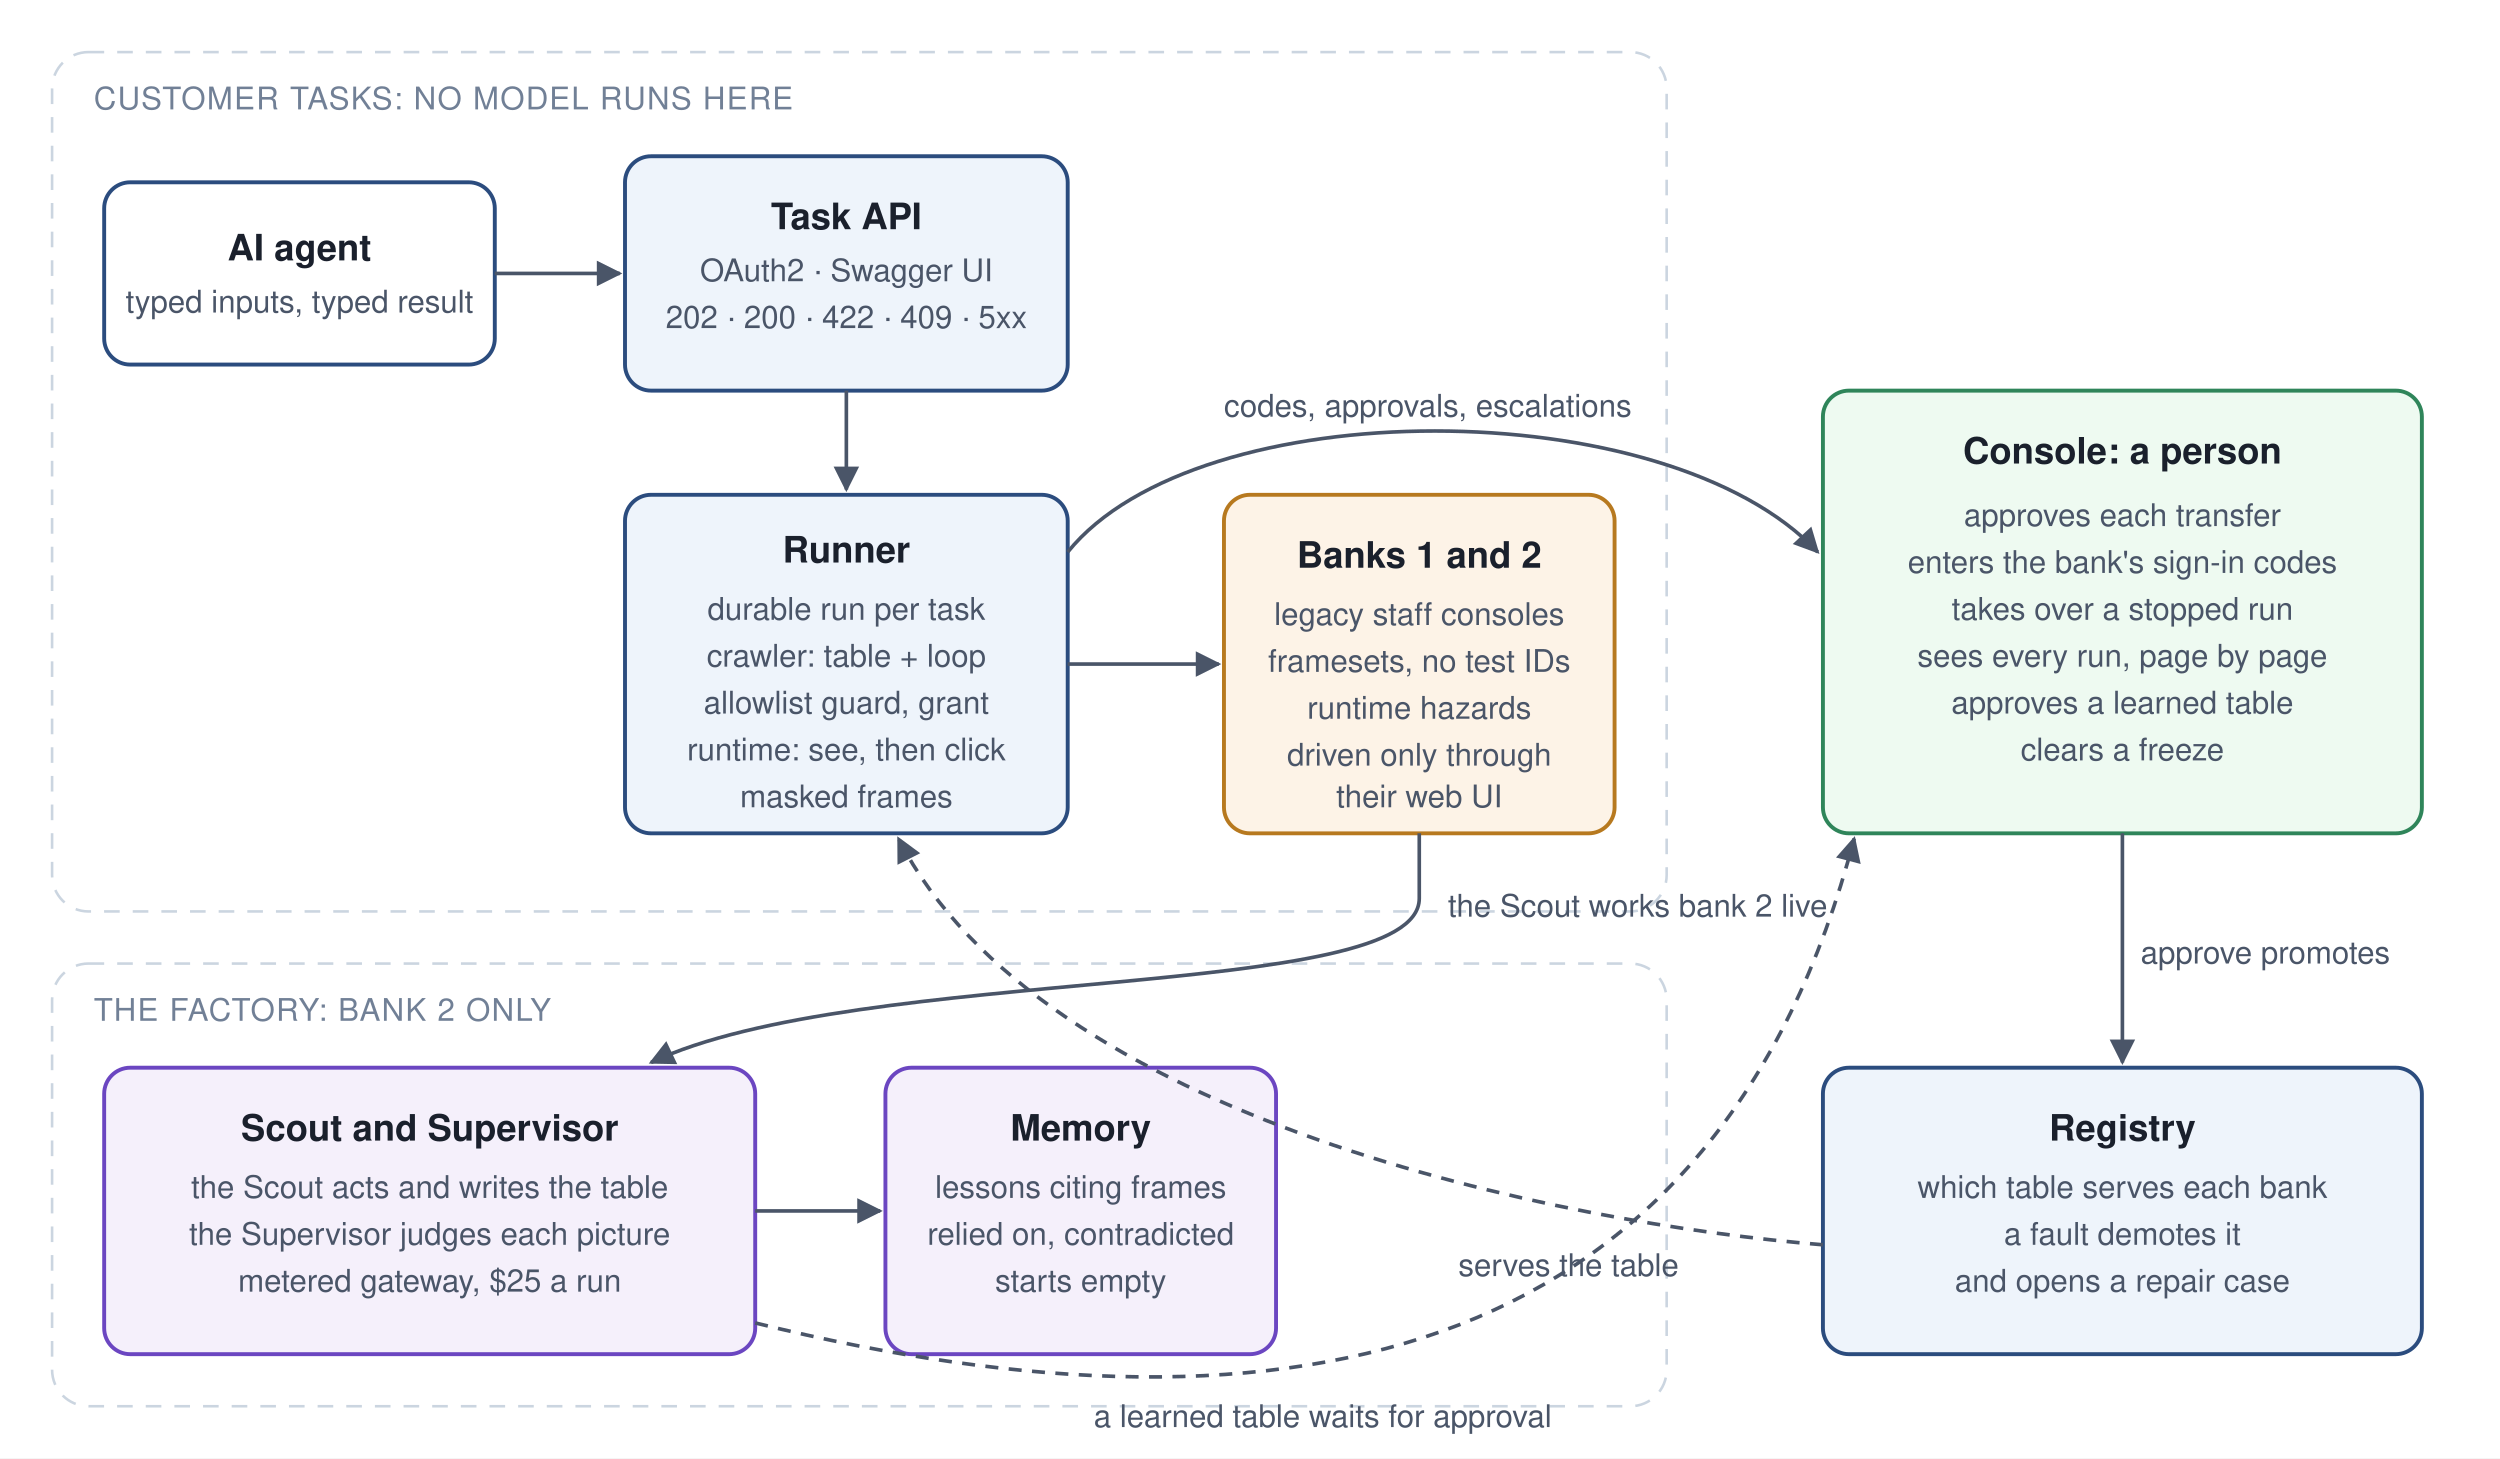
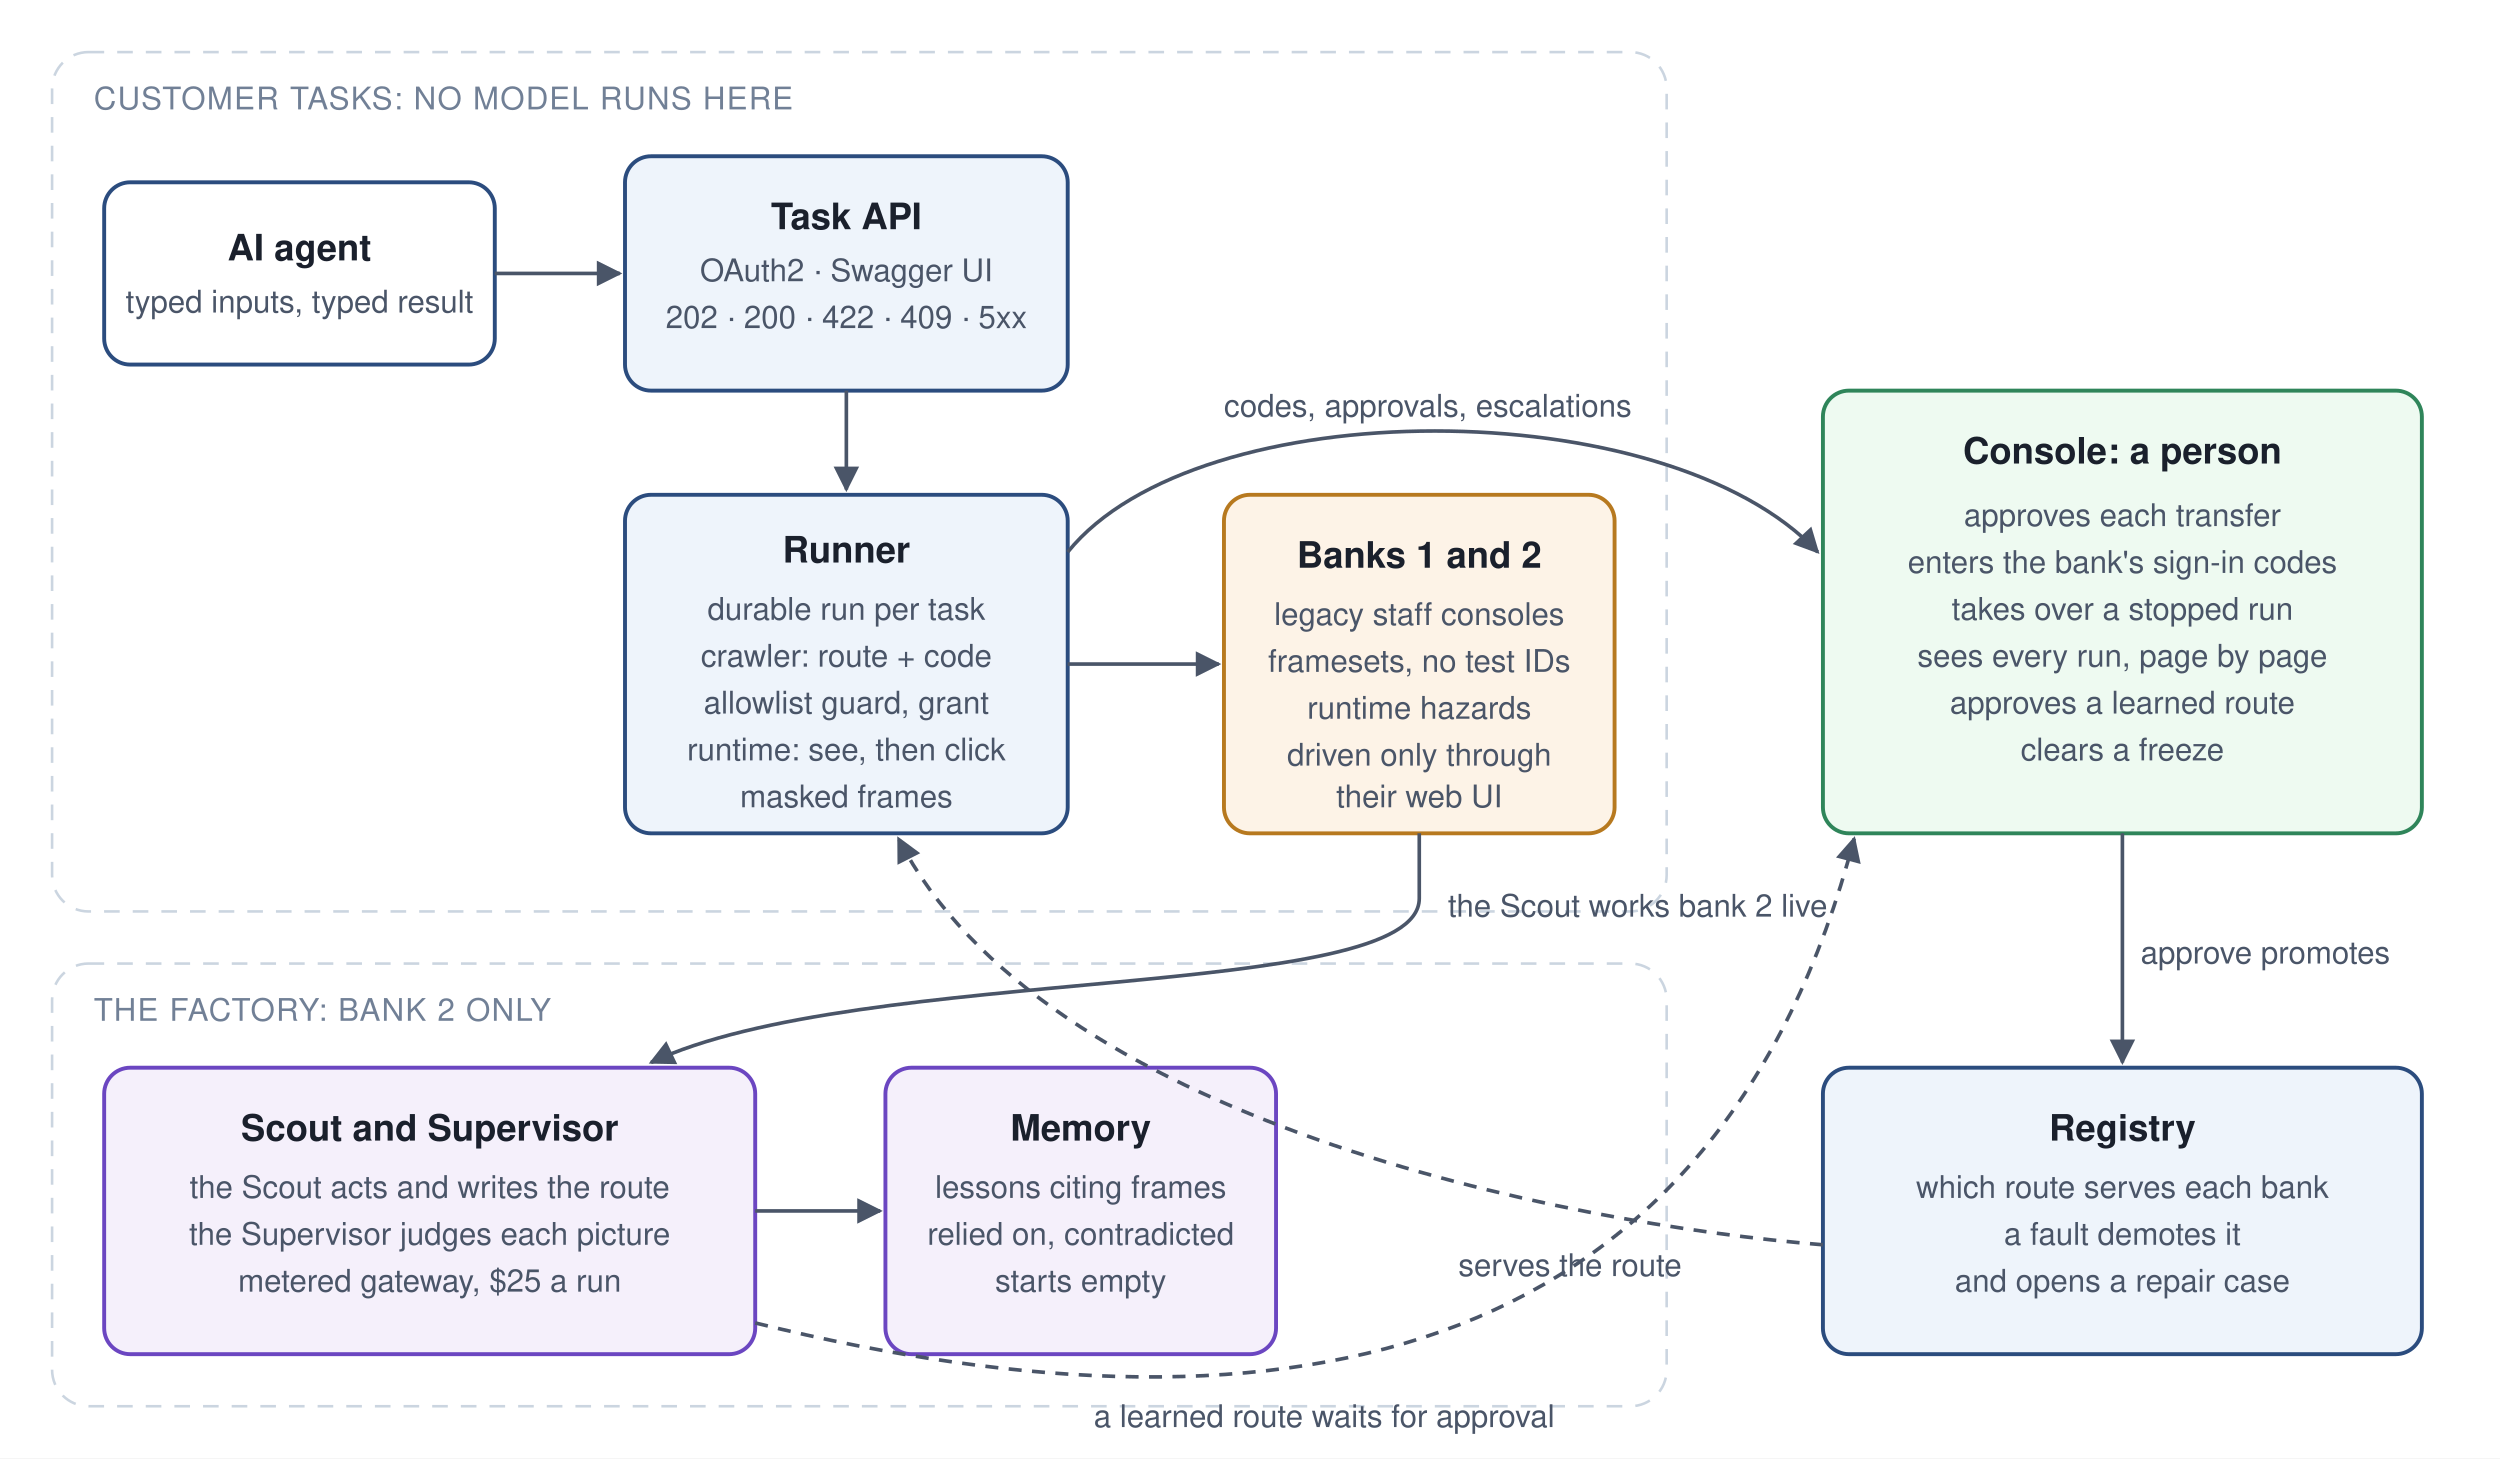
<svg xmlns="http://www.w3.org/2000/svg" viewBox="0 0 960 560" font-family="-apple-system, Segoe UI, Helvetica, Arial, sans-serif" font-size="13">
  <defs>
    <marker id="a" viewBox="0 0 10 10" refX="9" refY="5" markerWidth="7" markerHeight="7" orient="auto-start-reverse">
      <path d="M0,0 L10,5 L0,10 z" fill="#4a5568" />
    </marker>
    <style>
      .box { fill: #ffffff; stroke: #2b4c7e; stroke-width: 1.5; rx: 10; }
      .core { fill: #eef4fb; }
      .bank { fill: #fdf3e7; stroke: #b7791f; }
      .person { fill: #eefaf1; stroke: #2f855a; }
      .agentic { fill: #f5f0fb; stroke: #6b46c1; }
      .t { fill: #1a202c; font-weight: 600; font-size: 14px; }
      .s { fill: #4a5568; font-size: 12px; }
      .line { stroke: #4a5568; stroke-width: 1.4; fill: none; marker-end: url(#a); }
      .dash { stroke-dasharray: 5 4; }
      .zone { fill: none; stroke: #cbd5e0; stroke-dasharray: 6 5; rx: 14; }
      .zl { fill: #718096; font-size: 12px; letter-spacing: .04em; }
    </style>
  </defs>
  <rect width="960" height="560" fill="#ffffff" />
  <rect class="zone" x="20" y="20" width="620" height="330" />
  <text class="zl" x="36" y="42">CUSTOMER TASKS: NO MODEL RUNS HERE</text>
  <rect class="zone" x="20" y="370" width="620" height="170" />
  <text class="zl" x="36" y="392">THE FACTORY: BANK 2 ONLY</text>
  <rect class="box" x="40" y="70" width="150" height="70" />
  <text class="t" x="115" y="100" text-anchor="middle">AI agent</text>
  <text class="s" x="115" y="120" text-anchor="middle">typed inputs, typed result</text>
  <rect class="box core" x="240" y="60" width="170" height="90" />
  <text class="t" x="325" y="88" text-anchor="middle">Task API</text>
  <text class="s" x="325" y="108" text-anchor="middle">OAuth2 · Swagger UI</text>
  <text class="s" x="325" y="126" text-anchor="middle">202 · 200 · 422 · 409 · 5xx</text>
  <rect class="box core" x="240" y="190" width="170" height="130" />
  <text class="t" x="325" y="216" text-anchor="middle">Runner</text>
  <text class="s" x="325" y="238" text-anchor="middle">durable run per task</text>
-   <text class="s" x="325" y="256" text-anchor="middle">crawler: table + loop</text>
+   <text class="s" x="325" y="256" text-anchor="middle">crawler: route + code</text>
  <text class="s" x="325" y="274" text-anchor="middle">allowlist guard, grant</text>
  <text class="s" x="325" y="292" text-anchor="middle">runtime: see, then click</text>
  <text class="s" x="325" y="310" text-anchor="middle">masked frames</text>
  <rect class="box bank" x="470" y="190" width="150" height="130" />
  <text class="t" x="545" y="218" text-anchor="middle">Banks 1 and 2</text>
  <text class="s" x="545" y="240" text-anchor="middle">legacy staff consoles</text>
  <text class="s" x="545" y="258" text-anchor="middle">framesets, no test IDs</text>
  <text class="s" x="545" y="276" text-anchor="middle">runtime hazards</text>
  <text class="s" x="545" y="294" text-anchor="middle">driven only through</text>
  <text class="s" x="545" y="310" text-anchor="middle">their web UI</text>
  <rect class="box person" x="700" y="150" width="230" height="170" />
  <text class="t" x="815" y="178" text-anchor="middle">Console: a person</text>
  <text class="s" x="815" y="202" text-anchor="middle">approves each transfer</text>
  <text class="s" x="815" y="220" text-anchor="middle">enters the bank's sign-in codes</text>
  <text class="s" x="815" y="238" text-anchor="middle">takes over a stopped run</text>
  <text class="s" x="815" y="256" text-anchor="middle">sees every run, page by page</text>
-   <text class="s" x="815" y="274" text-anchor="middle">approves a learned table</text>
+   <text class="s" x="815" y="274" text-anchor="middle">approves a learned route</text>
  <text class="s" x="815" y="292" text-anchor="middle">clears a freeze</text>
  <rect class="box agentic" x="40" y="410" width="250" height="110" />
  <text class="t" x="165" y="438" text-anchor="middle">Scout and Supervisor</text>
-   <text class="s" x="165" y="460" text-anchor="middle">the Scout acts and writes the table</text>
+   <text class="s" x="165" y="460" text-anchor="middle">the Scout acts and writes the route</text>
  <text class="s" x="165" y="478" text-anchor="middle">the Supervisor judges each picture</text>
  <text class="s" x="165" y="496" text-anchor="middle">metered gateway, $25 a run</text>
  <rect class="box agentic" x="340" y="410" width="150" height="110" />
  <text class="t" x="415" y="438" text-anchor="middle">Memory</text>
  <text class="s" x="415" y="460" text-anchor="middle">lessons citing frames</text>
  <text class="s" x="415" y="478" text-anchor="middle">relied on, contradicted</text>
  <text class="s" x="415" y="496" text-anchor="middle">starts empty</text>
  <rect class="box core" x="700" y="410" width="230" height="110" />
  <text class="t" x="815" y="438" text-anchor="middle">Registry</text>
-   <text class="s" x="815" y="460" text-anchor="middle">which table serves each bank</text>
+   <text class="s" x="815" y="460" text-anchor="middle">which route serves each bank</text>
  <text class="s" x="815" y="478" text-anchor="middle">a fault demotes it</text>
  <text class="s" x="815" y="496" text-anchor="middle">and opens a repair case</text>
  <path class="line" d="M190,105 L238,105" />
  <path class="line" d="M325,150 L325,188" />
  <path class="line" d="M410,255 L468,255" />
  <path class="line" d="M410,212 C460,150 640,150 698,212" />
  <text class="s" x="470" y="160">codes, approvals, escalations</text>
  <path class="line" d="M545,320 L545,345 C545,385 330,370 250,408" />
  <text class="s" x="556" y="352">the Scout works bank 2 live</text>
  <path class="line" d="M290,465 L338,465" />
  <path class="line dash" d="M290,508 C500,560 660,520 712,322" />
-   <text class="s" x="420" y="548">a learned table waits for approval</text>
+   <text class="s" x="420" y="548">a learned route waits for approval</text>
  <path class="line" d="M815,320 L815,408" />
  <text class="s" x="822" y="370">approve promotes</text>
  <path class="line dash" d="M700,478 C600,470 400,430 345,322" />
-   <text class="s" x="560" y="490">serves the table</text>
+   <text class="s" x="560" y="490">serves the route</text>
</svg>
